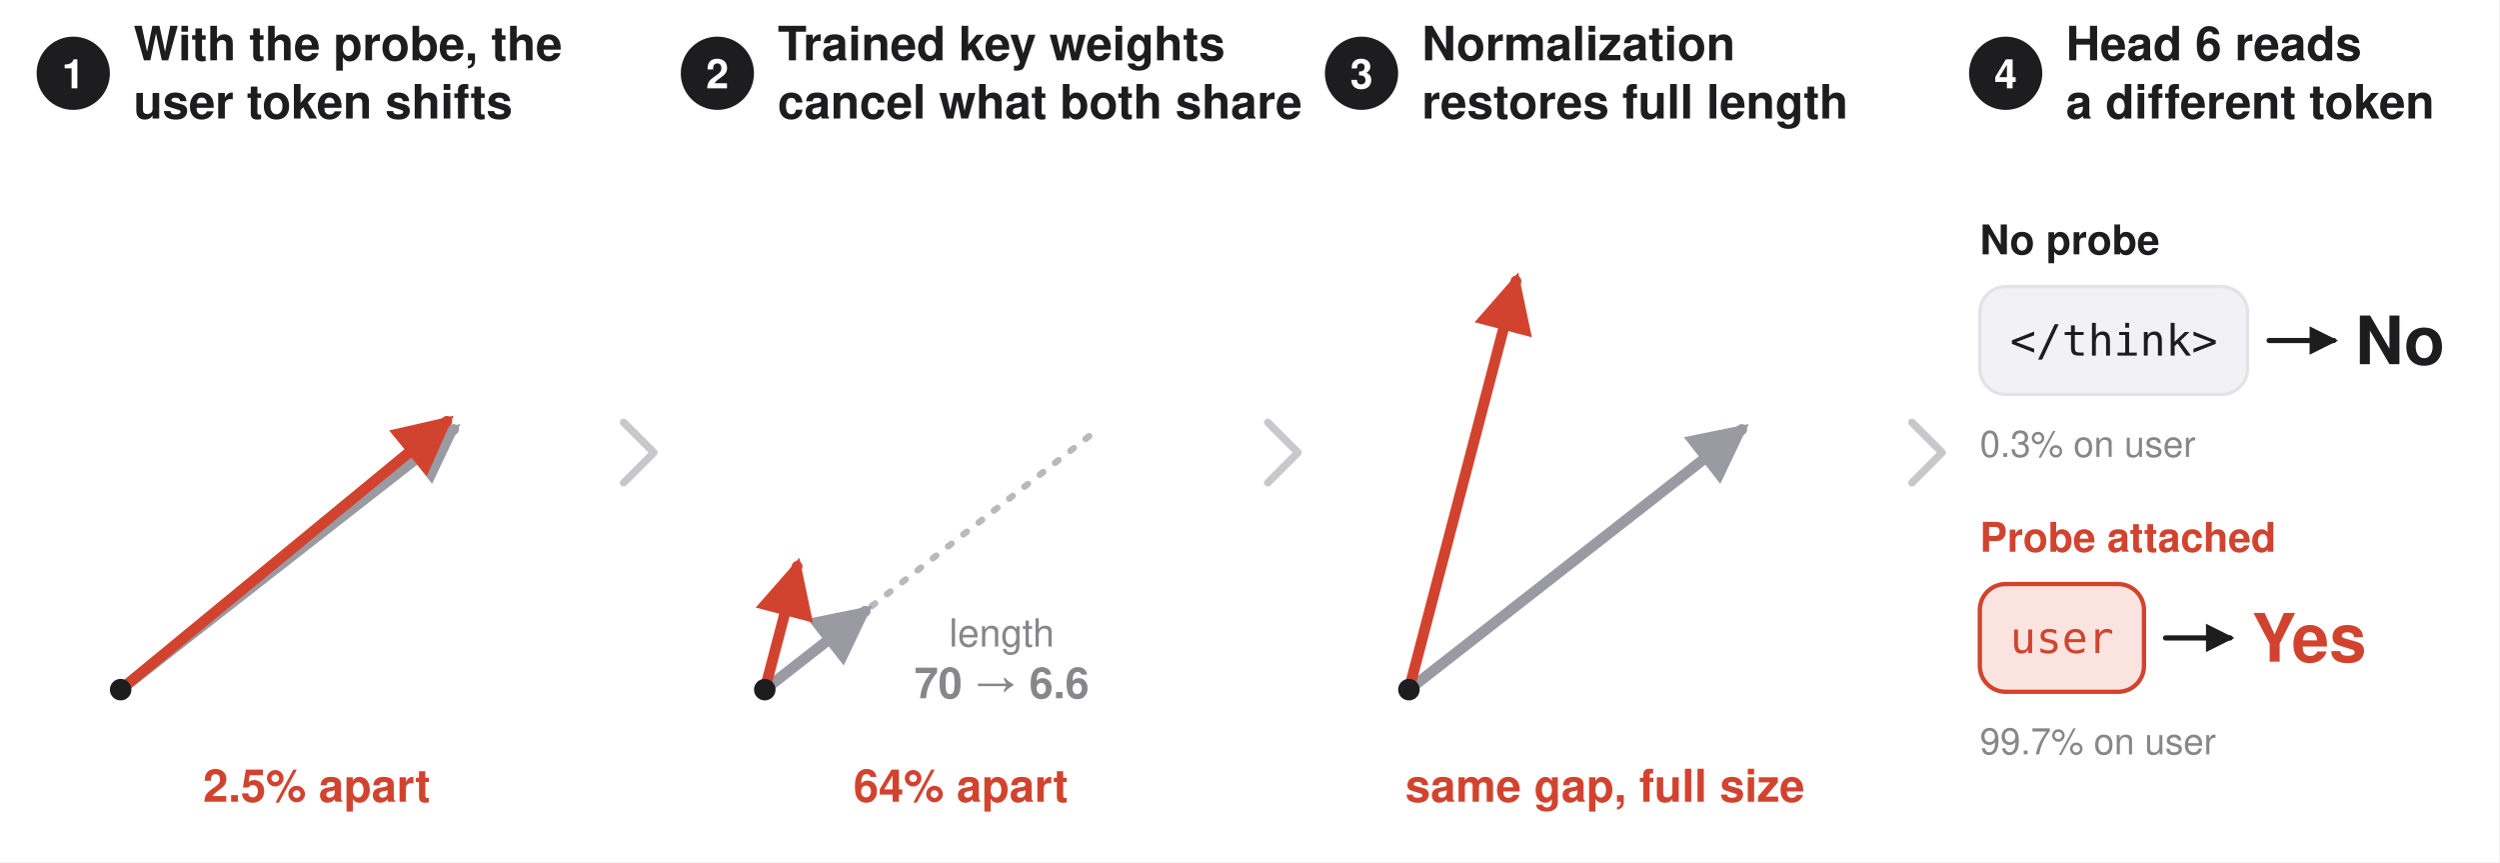
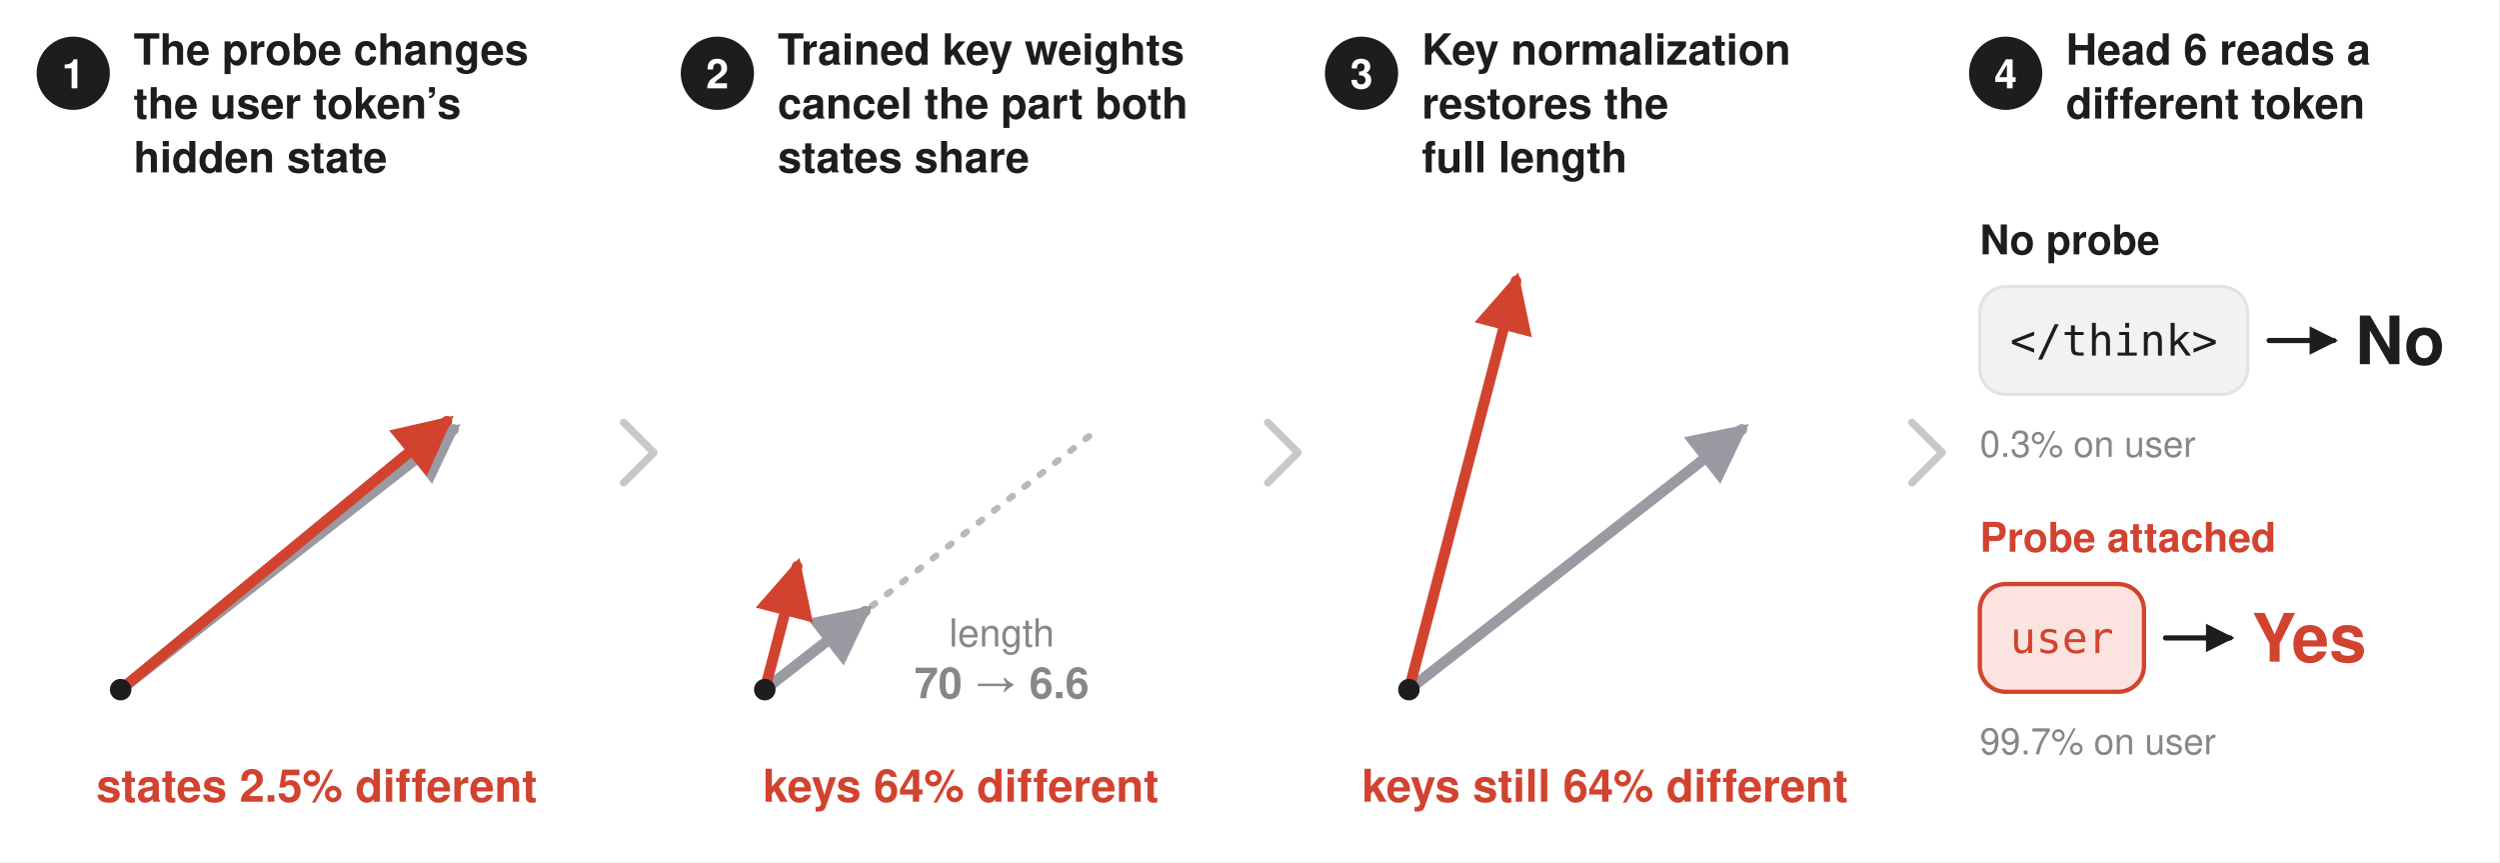
<svg xmlns="http://www.w3.org/2000/svg" width="1160" height="400" viewBox="0 0 1160 400">
  <defs>
    <filter id="shadow" x="-10%" y="-10%" width="120%" height="140%">
      <feGaussianBlur in="SourceAlpha" stdDeviation="7" />
      <feOffset dy="4" result="blur" />
      <feComponentTransfer>
        <feFuncA type="linear" slope="0.09" />
      </feComponentTransfer>
      <feMerge>
        <feMergeNode />
        <feMergeNode in="SourceGraphic" />
      </feMerge>
    </filter>
    <filter id="soft" x="-50%" y="-50%" width="200%" height="200%">
      <feGaussianBlur stdDeviation="6" />
    </filter>
  </defs>
  <rect width="100%" height="100%" fill="white" />
  <defs>
    <marker id="head-1D1D1F" viewBox="0 0 10 10" refX="8.5" refY="5" markerWidth="5.5" markerHeight="5.5" orient="auto">
      <path d="M0,0 L10,5 L0,10 z" fill="#1D1D1F" />
    </marker>
    <marker id="head-D2432F" viewBox="0 0 10 10" refX="8.5" refY="5" markerWidth="5.5" markerHeight="5.5" orient="auto">
      <path d="M0,0 L10,5 L0,10 z" fill="#D2432F" />
    </marker>
    <marker id="head-9A9AA2" viewBox="0 0 10 10" refX="8.5" refY="5" markerWidth="5.5" markerHeight="5.5" orient="auto">
      <path d="M0,0 L10,5 L0,10 z" fill="#9A9AA2" />
    </marker>
    <marker id="head-C7C7CC" viewBox="0 0 10 10" refX="8.5" refY="5" markerWidth="5.5" markerHeight="5.5" orient="auto">
      <path d="M0,0 L10,5 L0,10 z" fill="#C7C7CC" />
    </marker>
  </defs>
  <circle cx="34" cy="34" r="17" fill="#1D1D1F" />
  <text x="34.0" y="41.0" font-family="Helvetica Neue, Helvetica, Arial, sans-serif" font-size="19" font-weight="700" fill="white" text-anchor="middle">1</text>
-   <text x="62.0" y="28.0" font-family="Helvetica Neue, Helvetica, Arial, sans-serif" font-size="22" font-weight="700" fill="#1D1D1F" text-anchor="start">With the probe, the</text>
-   <text x="62.0" y="55.0" font-family="Helvetica Neue, Helvetica, Arial, sans-serif" font-size="22" font-weight="700" fill="#1D1D1F" text-anchor="start">user token shifts</text>
-   <text x="147.0" y="372.0" font-family="Helvetica Neue, Helvetica, Arial, sans-serif" font-size="21" font-weight="700" fill="#D2432F" text-anchor="middle">2.5% apart</text>
+   <text x="62.0" y="30.0" font-family="Helvetica Neue, Helvetica, Arial, sans-serif" font-size="20" font-weight="700" fill="#1D1D1F" text-anchor="start">The probe changes</text>
+   <text x="62.0" y="55.0" font-family="Helvetica Neue, Helvetica, Arial, sans-serif" font-size="20" font-weight="700" fill="#1D1D1F" text-anchor="start">the user token’s</text>
+   <text x="62.0" y="80.0" font-family="Helvetica Neue, Helvetica, Arial, sans-serif" font-size="20" font-weight="700" fill="#1D1D1F" text-anchor="start">hidden state</text>
+   <text x="147.0" y="372.0" font-family="Helvetica Neue, Helvetica, Arial, sans-serif" font-size="21" font-weight="700" fill="#D2432F" text-anchor="middle">states 2.5% different</text>
  <path d="M 289.5 196 L 303.5 210 L 289.5 224" fill="none" stroke="#C7C7CC" stroke-width="3.5" stroke-linecap="round" stroke-linejoin="round" />
  <circle cx="333" cy="34" r="17" fill="#1D1D1F" />
  <text x="333.0" y="41.0" font-family="Helvetica Neue, Helvetica, Arial, sans-serif" font-size="19" font-weight="700" fill="white" text-anchor="middle">2</text>
-   <text x="361.0" y="28.0" font-family="Helvetica Neue, Helvetica, Arial, sans-serif" font-size="22" font-weight="700" fill="#1D1D1F" text-anchor="start">Trained key weights</text>
-   <text x="361.0" y="55.0" font-family="Helvetica Neue, Helvetica, Arial, sans-serif" font-size="22" font-weight="700" fill="#1D1D1F" text-anchor="start">cancel what both share</text>
-   <text x="446.0" y="372.0" font-family="Helvetica Neue, Helvetica, Arial, sans-serif" font-size="21" font-weight="700" fill="#D2432F" text-anchor="middle">64% apart</text>
+   <text x="361.0" y="30.0" font-family="Helvetica Neue, Helvetica, Arial, sans-serif" font-size="20" font-weight="700" fill="#1D1D1F" text-anchor="start">Trained key weights</text>
+   <text x="361.0" y="55.0" font-family="Helvetica Neue, Helvetica, Arial, sans-serif" font-size="20" font-weight="700" fill="#1D1D1F" text-anchor="start">cancel the part both</text>
+   <text x="361.0" y="80.0" font-family="Helvetica Neue, Helvetica, Arial, sans-serif" font-size="20" font-weight="700" fill="#1D1D1F" text-anchor="start">states share</text>
+   <text x="446.0" y="372.0" font-family="Helvetica Neue, Helvetica, Arial, sans-serif" font-size="21" font-weight="700" fill="#D2432F" text-anchor="middle">keys 64% different</text>
  <path d="M 588.5 196 L 602.5 210 L 588.5 224" fill="none" stroke="#C7C7CC" stroke-width="3.5" stroke-linecap="round" stroke-linejoin="round" />
  <circle cx="632" cy="34" r="17" fill="#1D1D1F" />
  <text x="632.0" y="41.0" font-family="Helvetica Neue, Helvetica, Arial, sans-serif" font-size="19" font-weight="700" fill="white" text-anchor="middle">3</text>
-   <text x="660.0" y="28.0" font-family="Helvetica Neue, Helvetica, Arial, sans-serif" font-size="22" font-weight="700" fill="#1D1D1F" text-anchor="start">Normalization</text>
-   <text x="660.0" y="55.0" font-family="Helvetica Neue, Helvetica, Arial, sans-serif" font-size="22" font-weight="700" fill="#1D1D1F" text-anchor="start">restores full length</text>
-   <text x="745.0" y="372.0" font-family="Helvetica Neue, Helvetica, Arial, sans-serif" font-size="21" font-weight="700" fill="#D2432F" text-anchor="middle">same gap, full size</text>
+   <text x="660.0" y="30.0" font-family="Helvetica Neue, Helvetica, Arial, sans-serif" font-size="20" font-weight="700" fill="#1D1D1F" text-anchor="start">Key normalization</text>
+   <text x="660.0" y="55.0" font-family="Helvetica Neue, Helvetica, Arial, sans-serif" font-size="20" font-weight="700" fill="#1D1D1F" text-anchor="start">restores the</text>
+   <text x="660.0" y="80.0" font-family="Helvetica Neue, Helvetica, Arial, sans-serif" font-size="20" font-weight="700" fill="#1D1D1F" text-anchor="start">full length</text>
+   <text x="745.0" y="372.0" font-family="Helvetica Neue, Helvetica, Arial, sans-serif" font-size="21" font-weight="700" fill="#D2432F" text-anchor="middle">keys still 64% different</text>
  <path d="M 887.5 196 L 901.5 210 L 887.5 224" fill="none" stroke="#C7C7CC" stroke-width="3.5" stroke-linecap="round" stroke-linejoin="round" />
  <circle cx="931" cy="34" r="17" fill="#1D1D1F" />
  <text x="931.0" y="41.0" font-family="Helvetica Neue, Helvetica, Arial, sans-serif" font-size="19" font-weight="700" fill="white" text-anchor="middle">4</text>
-   <text x="959.0" y="28.0" font-family="Helvetica Neue, Helvetica, Arial, sans-serif" font-size="22" font-weight="700" fill="#1D1D1F" text-anchor="start">Head 6 reads</text>
-   <text x="959.0" y="55.0" font-family="Helvetica Neue, Helvetica, Arial, sans-serif" font-size="22" font-weight="700" fill="#1D1D1F" text-anchor="start">a different token</text>
+   <text x="959.0" y="30.0" font-family="Helvetica Neue, Helvetica, Arial, sans-serif" font-size="20" font-weight="700" fill="#1D1D1F" text-anchor="start">Head 6 reads a</text>
+   <text x="959.0" y="55.0" font-family="Helvetica Neue, Helvetica, Arial, sans-serif" font-size="20" font-weight="700" fill="#1D1D1F" text-anchor="start">different token</text>
  <line x1="56" y1="320" x2="210.5" y2="199.3" stroke="#9A9AA2" stroke-width="5" stroke-linecap="round" marker-end="url(#head-9A9AA2)" />
  <line x1="56" y1="320" x2="207.4" y2="195.5" stroke="#D2432F" stroke-width="5" stroke-linecap="round" marker-end="url(#head-D2432F)" />
  <circle cx="56" cy="320" r="5" fill="#1D1D1F" />
  <line x1="355" y1="320" x2="509.5" y2="199.3" stroke="#9A9AA2" stroke-width="3" stroke-dasharray="2 7" stroke-linecap="round" opacity="0.7" />
  <line x1="355" y1="320" x2="401.6" y2="283.6" stroke="#9A9AA2" stroke-width="5" stroke-linecap="round" marker-end="url(#head-9A9AA2)" />
  <line x1="355" y1="320" x2="370.0" y2="262.8" stroke="#D2432F" stroke-width="5" stroke-linecap="round" marker-end="url(#head-D2432F)" />
  <circle cx="355" cy="320" r="5" fill="#1D1D1F" />
  <text x="465.0" y="300.0" font-family="Helvetica Neue, Helvetica, Arial, sans-serif" font-size="18" font-weight="400" fill="#86868B" text-anchor="middle">length</text>
  <text x="465.0" y="324.0" font-family="Helvetica Neue, Helvetica, Arial, sans-serif" font-size="20" font-weight="700" fill="#86868B" text-anchor="middle">70 → 6.6</text>
  <line x1="654" y1="320" x2="808.5" y2="199.3" stroke="#9A9AA2" stroke-width="5" stroke-linecap="round" marker-end="url(#head-9A9AA2)" />
  <line x1="654" y1="320" x2="703.7" y2="130.4" stroke="#D2432F" stroke-width="5" stroke-linecap="round" marker-end="url(#head-D2432F)" />
  <circle cx="654" cy="320" r="5" fill="#1D1D1F" />
  <text x="919.0" y="118.0" font-family="Helvetica Neue, Helvetica, Arial, sans-serif" font-size="19" font-weight="700" fill="#1D1D1F" text-anchor="start">No probe</text>
  <rect x="919.0" y="133.0" width="124.3" height="50.0" rx="12" fill="#F2F2F5" stroke="#E2E2E7" stroke-width="1.5" />
  <text x="981.2" y="165.0" font-family="Menlo, SF Mono, DejaVu Sans Mono, monospace" font-size="20" font-weight="400" fill="#1D1D1F" text-anchor="middle">&lt;/think&gt;</text>
  <line x1="1053.3" y1="158.0" x2="1083.3" y2="158.0" stroke="#1D1D1F" stroke-width="2.4" stroke-linecap="round" marker-end="url(#head-1D1D1F)" />
  <text x="1093.3" y="169.0" font-family="Helvetica Neue, Helvetica, Arial, sans-serif" font-size="31" font-weight="700" fill="#1D1D1F" text-anchor="start">No</text>
  <text x="919.0" y="212.0" font-family="Helvetica Neue, Helvetica, Arial, sans-serif" font-size="17" font-weight="400" fill="#86868B" text-anchor="start">0.3% on user</text>
  <text x="919.0" y="256.0" font-family="Helvetica Neue, Helvetica, Arial, sans-serif" font-size="19" font-weight="700" fill="#D2432F" text-anchor="start">Probe attached</text>
  <rect x="919.0" y="271.0" width="76.2" height="50.0" rx="12" fill="#FBE4DF" stroke="#D2432F" stroke-width="2" />
  <text x="957.1" y="303.0" font-family="Menlo, SF Mono, DejaVu Sans Mono, monospace" font-size="20" font-weight="400" fill="#D2432F" text-anchor="middle">user</text>
  <line x1="1005.2" y1="296.0" x2="1035.2" y2="296.0" stroke="#1D1D1F" stroke-width="2.4" stroke-linecap="round" marker-end="url(#head-1D1D1F)" />
  <text x="1045.2" y="307.0" font-family="Helvetica Neue, Helvetica, Arial, sans-serif" font-size="31" font-weight="700" fill="#D2432F" text-anchor="start">Yes</text>
  <text x="919.0" y="350.0" font-family="Helvetica Neue, Helvetica, Arial, sans-serif" font-size="17" font-weight="400" fill="#86868B" text-anchor="start">99.7% on user</text>
</svg>
